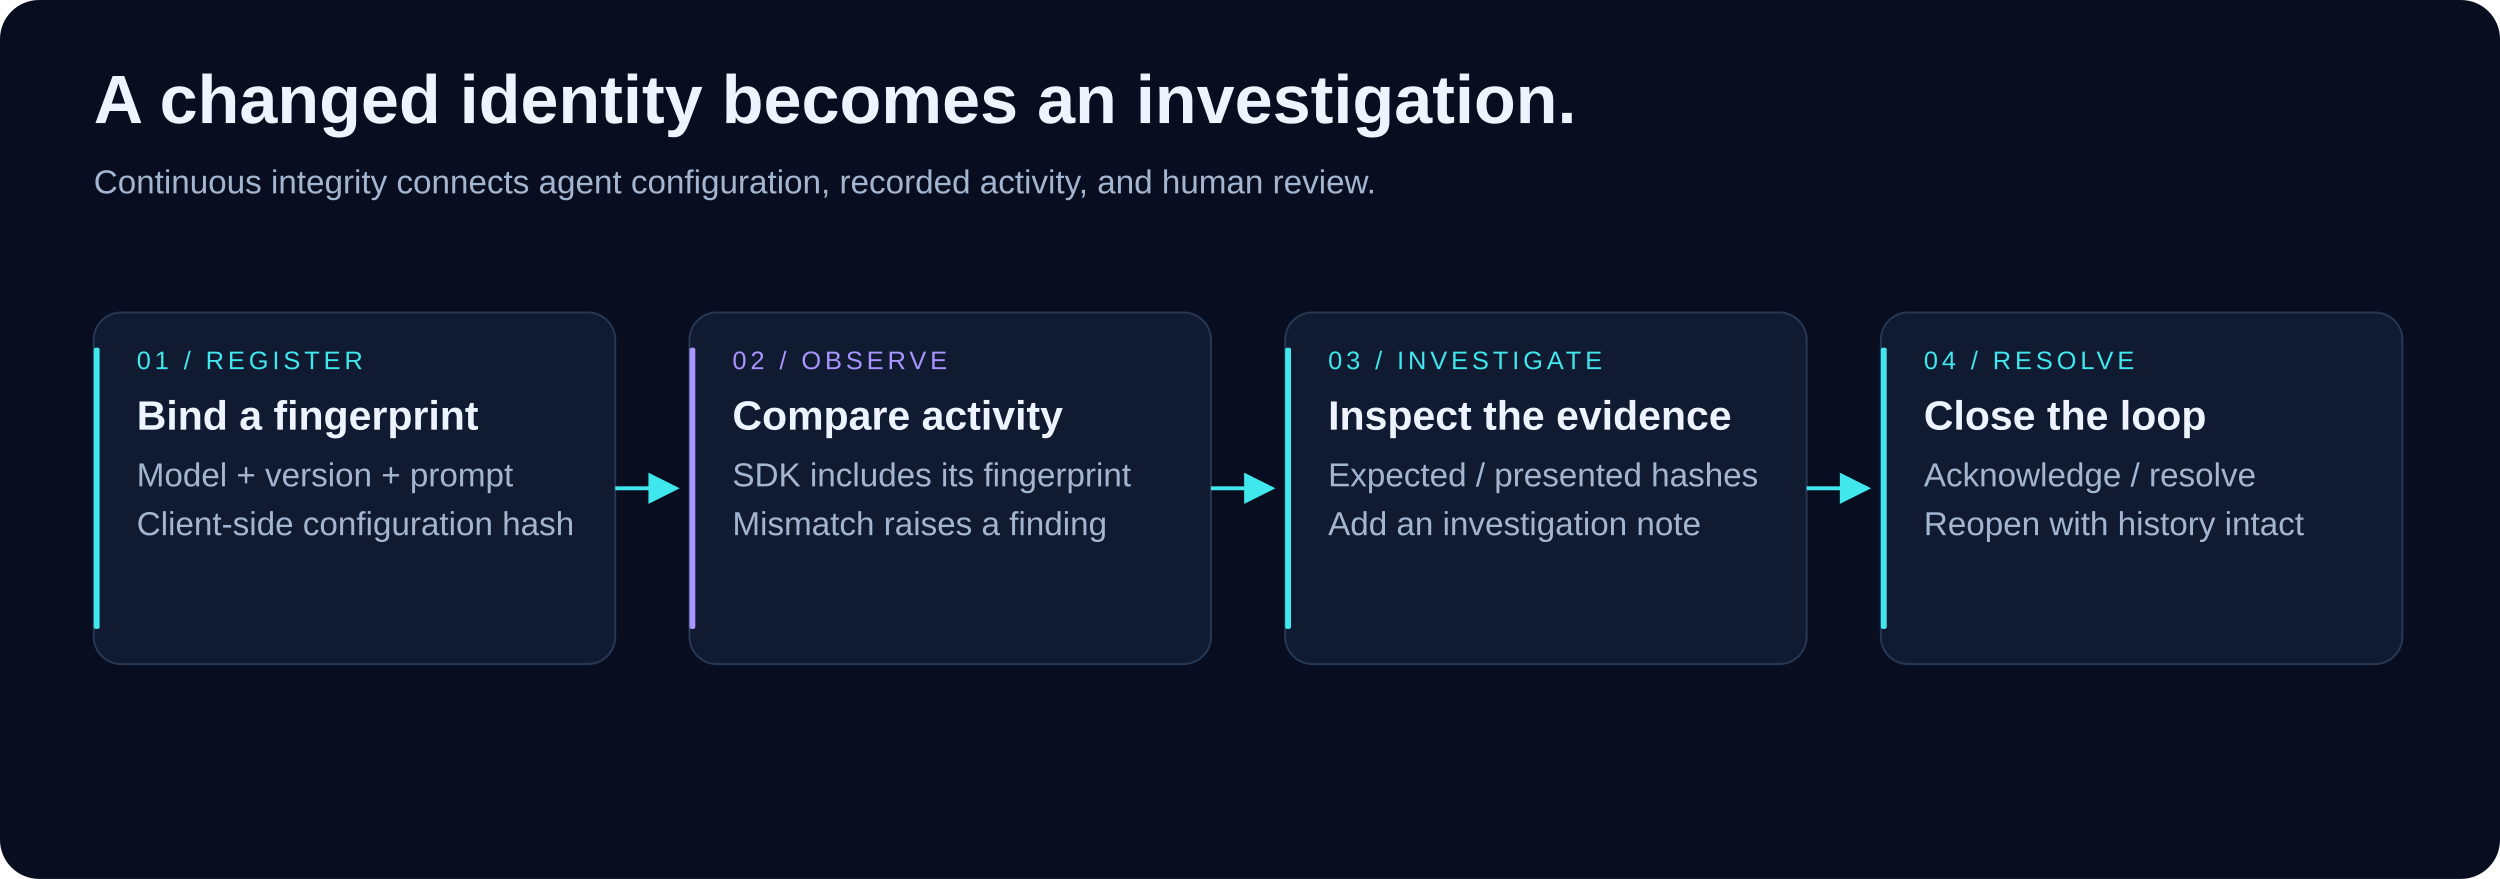
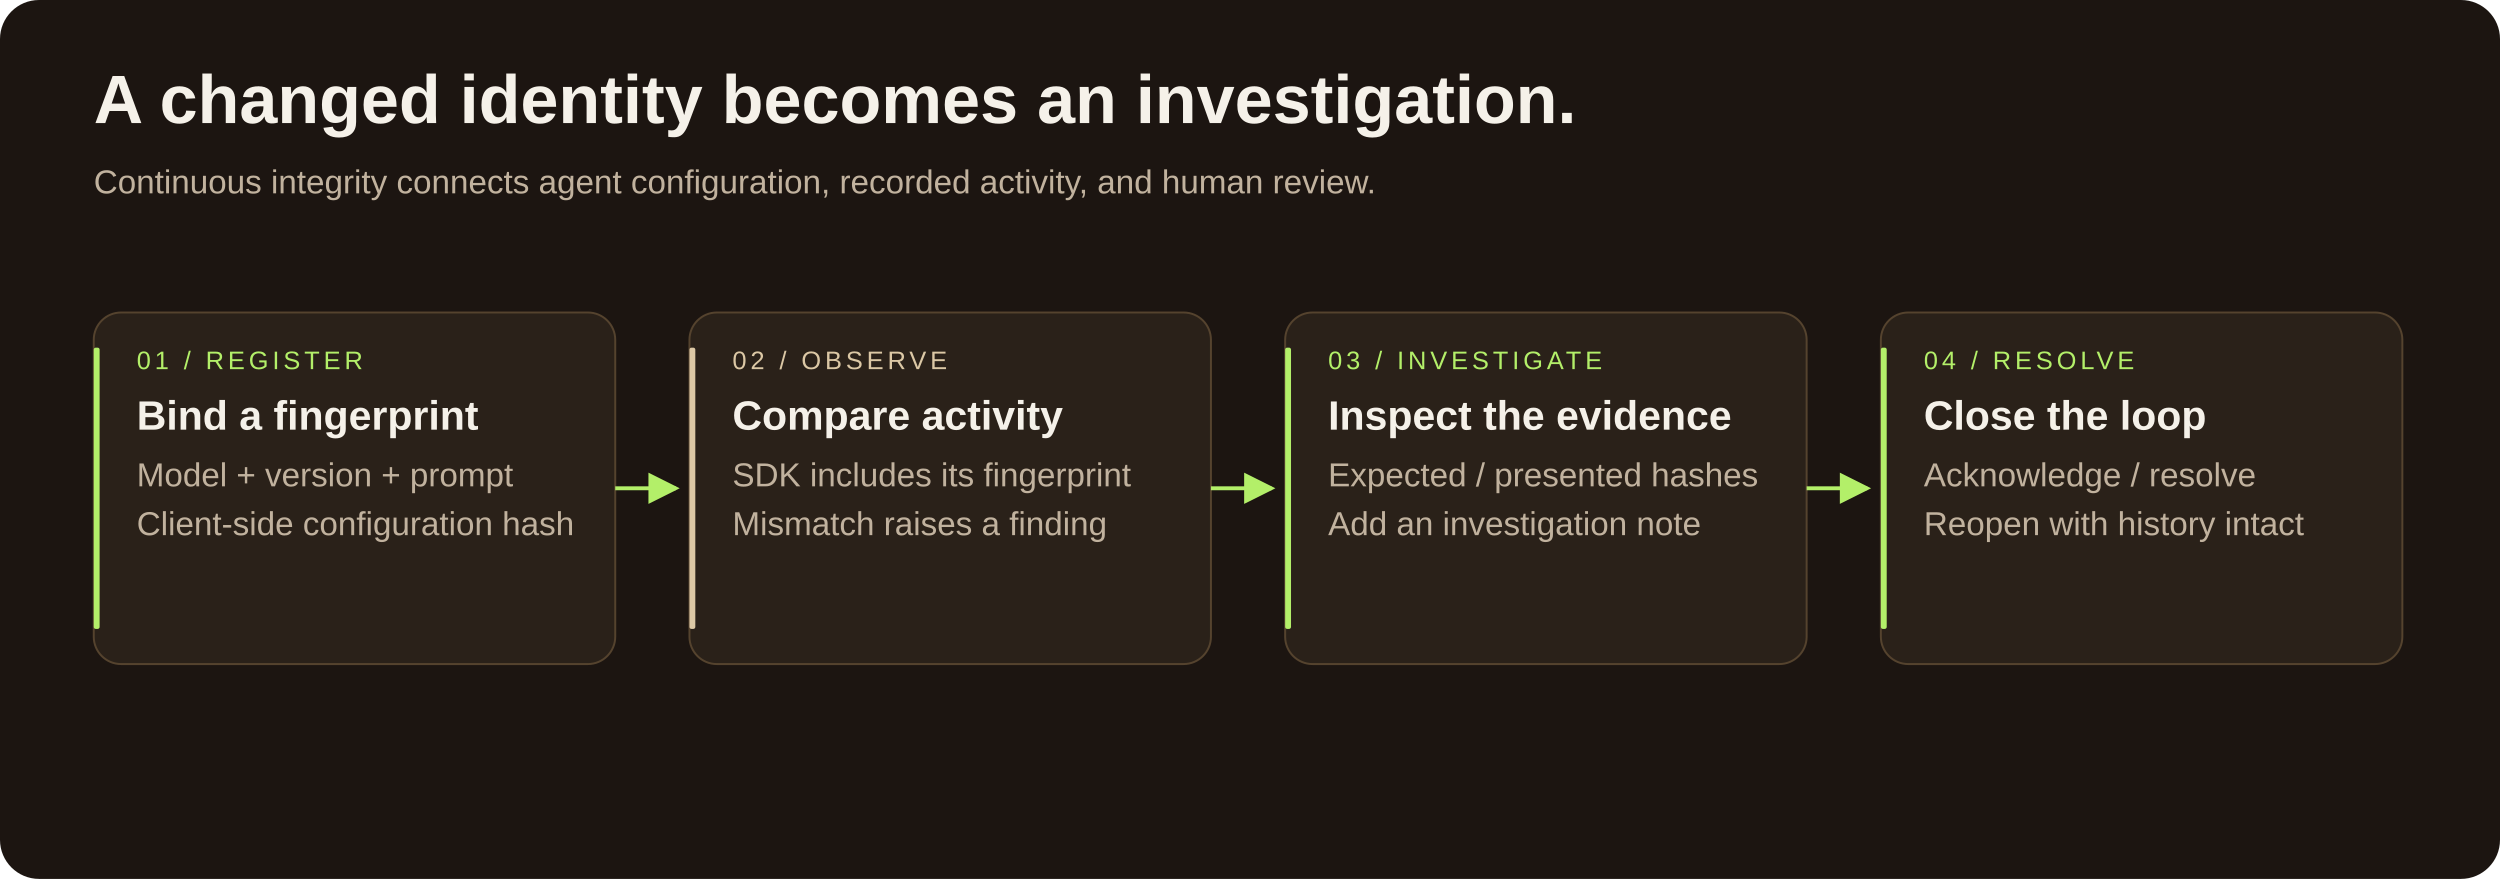
<svg xmlns="http://www.w3.org/2000/svg" width="1280" height="450" viewBox="0 0 1280 450" role="img">
-   <style>text{font-family:Arial,Helvetica,sans-serif}.title{font-size:35px;font-weight:700;fill:#eef4ff}.label{font-size:21px;font-weight:700;fill:#eef4ff}.body{font-size:17px;fill:#a4b5d0}.micro{font-size:13px;fill:#40e8ed;letter-spacing:2px}.edge{fill:none;stroke:#40e8ed;stroke-width:2;marker-end:url(#arrow)}.secondary{fill:none;stroke:#a995ff;stroke-width:2;stroke-dasharray:6 5;marker-end:url(#purple)}</style>
+   <style>text{font-family:Arial,Helvetica,sans-serif}.title{font-size:35px;font-weight:700;fill:#f5f1e9}.label{font-size:21px;font-weight:700;fill:#f5f1e9}.body{font-size:17px;fill:#c1b29e}.micro{font-size:13px;fill:#b3ef69;letter-spacing:2px}.edge{fill:none;stroke:#b3ef69;stroke-width:2;marker-end:url(#arrow)}.secondary{fill:none;stroke:#dcc8a5;stroke-width:2;stroke-dasharray:6 5;marker-end:url(#purple)}</style>
  <defs>
    <marker id="arrow" markerWidth="8" markerHeight="8" refX="7" refY="4" orient="auto">
-       <path d="M0 0 L8 4 L0 8" fill="#40e8ed" />
+       <path d="M0 0 L8 4 L0 8" fill="#b3ef69" />
    </marker>
    <marker id="purple" markerWidth="8" markerHeight="8" refX="7" refY="4" orient="auto">
-       <path d="M0 0 L8 4 L0 8" fill="#a995ff" />
+       <path d="M0 0 L8 4 L0 8" fill="#dcc8a5" />
    </marker>
  </defs>
-   <rect width="1280" height="450" rx="20" fill="#080e20" />
+   <rect width="1280" height="450" rx="20" fill="#1c1511" />
  <text x="48" y="63" class="title">A changed identity becomes an investigation.</text>
  <text x="48" y="99" class="body">Continuous integrity connects agent configuration, recorded activity, and human review.</text>
-   <rect x="48" y="160" width="267" height="180" rx="14" fill="#101b32" stroke="#263853" />
-   <rect x="48" y="178" width="3" height="144" rx="1" fill="#40e8ed" />
-   <text x="70" y="189" class="micro" style="fill:#40e8ed">01 / REGISTER</text>
+   <rect x="48" y="160" width="267" height="180" rx="14" fill="#2a2119" stroke="#55432e" />
+   <rect x="48" y="178" width="3" height="144" rx="1" fill="#b3ef69" />
+   <text x="70" y="189" class="micro" style="fill:#b3ef69">01 / REGISTER</text>
  <text x="70" y="220" class="label">Bind a fingerprint</text>
  <text x="70" y="249" class="body">Model + version + prompt</text>
  <text x="70" y="274" class="body">Client-side configuration hash</text>
  <path d="M315 250 H346" class="edge" />
-   <rect x="353" y="160" width="267" height="180" rx="14" fill="#101b32" stroke="#263853" />
-   <rect x="353" y="178" width="3" height="144" rx="1" fill="#a995ff" />
-   <text x="375" y="189" class="micro" style="fill:#a995ff">02 / OBSERVE</text>
+   <rect x="353" y="160" width="267" height="180" rx="14" fill="#2a2119" stroke="#55432e" />
+   <rect x="353" y="178" width="3" height="144" rx="1" fill="#dcc8a5" />
+   <text x="375" y="189" class="micro" style="fill:#dcc8a5">02 / OBSERVE</text>
  <text x="375" y="220" class="label">Compare activity</text>
  <text x="375" y="249" class="body">SDK includes its fingerprint</text>
  <text x="375" y="274" class="body">Mismatch raises a finding</text>
  <path d="M620 250 H651" class="edge" />
-   <rect x="658" y="160" width="267" height="180" rx="14" fill="#101b32" stroke="#263853" />
-   <rect x="658" y="178" width="3" height="144" rx="1" fill="#40e8ed" />
-   <text x="680" y="189" class="micro" style="fill:#40e8ed">03 / INVESTIGATE</text>
+   <rect x="658" y="160" width="267" height="180" rx="14" fill="#2a2119" stroke="#55432e" />
+   <rect x="658" y="178" width="3" height="144" rx="1" fill="#b3ef69" />
+   <text x="680" y="189" class="micro" style="fill:#b3ef69">03 / INVESTIGATE</text>
  <text x="680" y="220" class="label">Inspect the evidence</text>
  <text x="680" y="249" class="body">Expected / presented hashes</text>
  <text x="680" y="274" class="body">Add an investigation note</text>
  <path d="M925 250 H956" class="edge" />
-   <rect x="963" y="160" width="267" height="180" rx="14" fill="#101b32" stroke="#263853" />
-   <rect x="963" y="178" width="3" height="144" rx="1" fill="#40e8ed" />
-   <text x="985" y="189" class="micro" style="fill:#40e8ed">04 / RESOLVE</text>
+   <rect x="963" y="160" width="267" height="180" rx="14" fill="#2a2119" stroke="#55432e" />
+   <rect x="963" y="178" width="3" height="144" rx="1" fill="#b3ef69" />
+   <text x="985" y="189" class="micro" style="fill:#b3ef69">04 / RESOLVE</text>
  <text x="985" y="220" class="label">Close the loop</text>
  <text x="985" y="249" class="body">Acknowledge / resolve</text>
  <text x="985" y="274" class="body">Reopen with history intact</text>
</svg>
